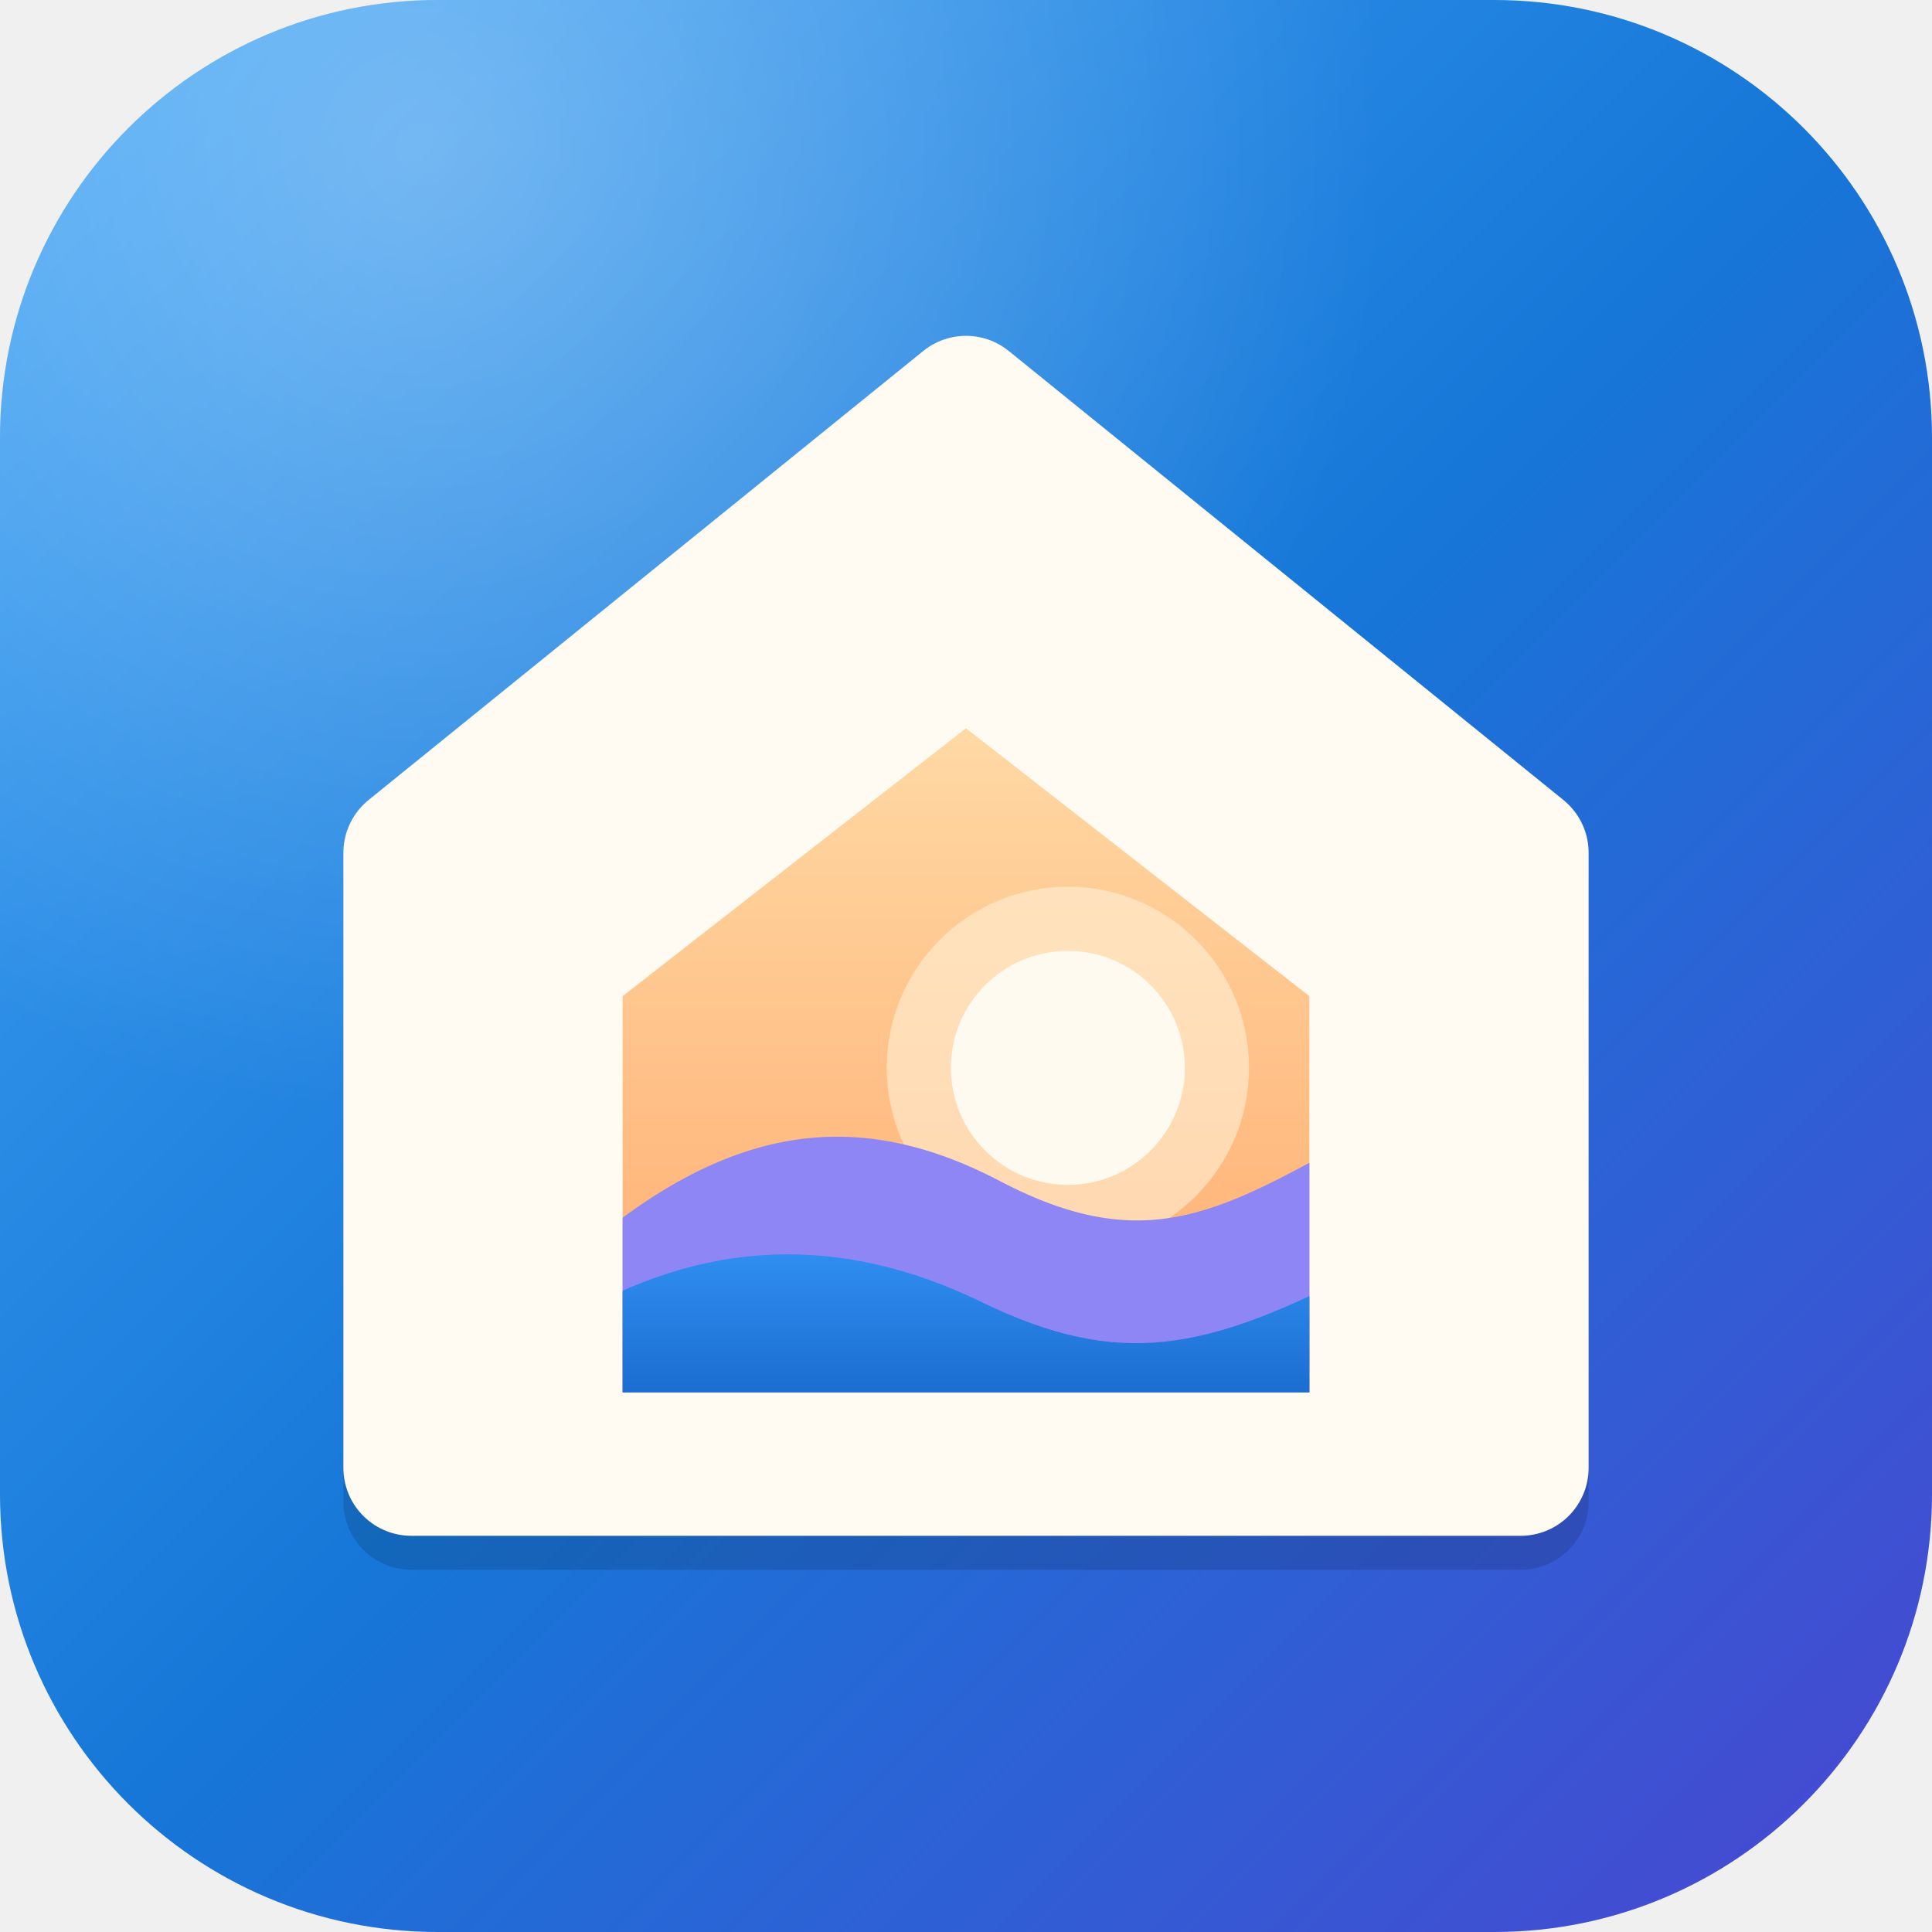
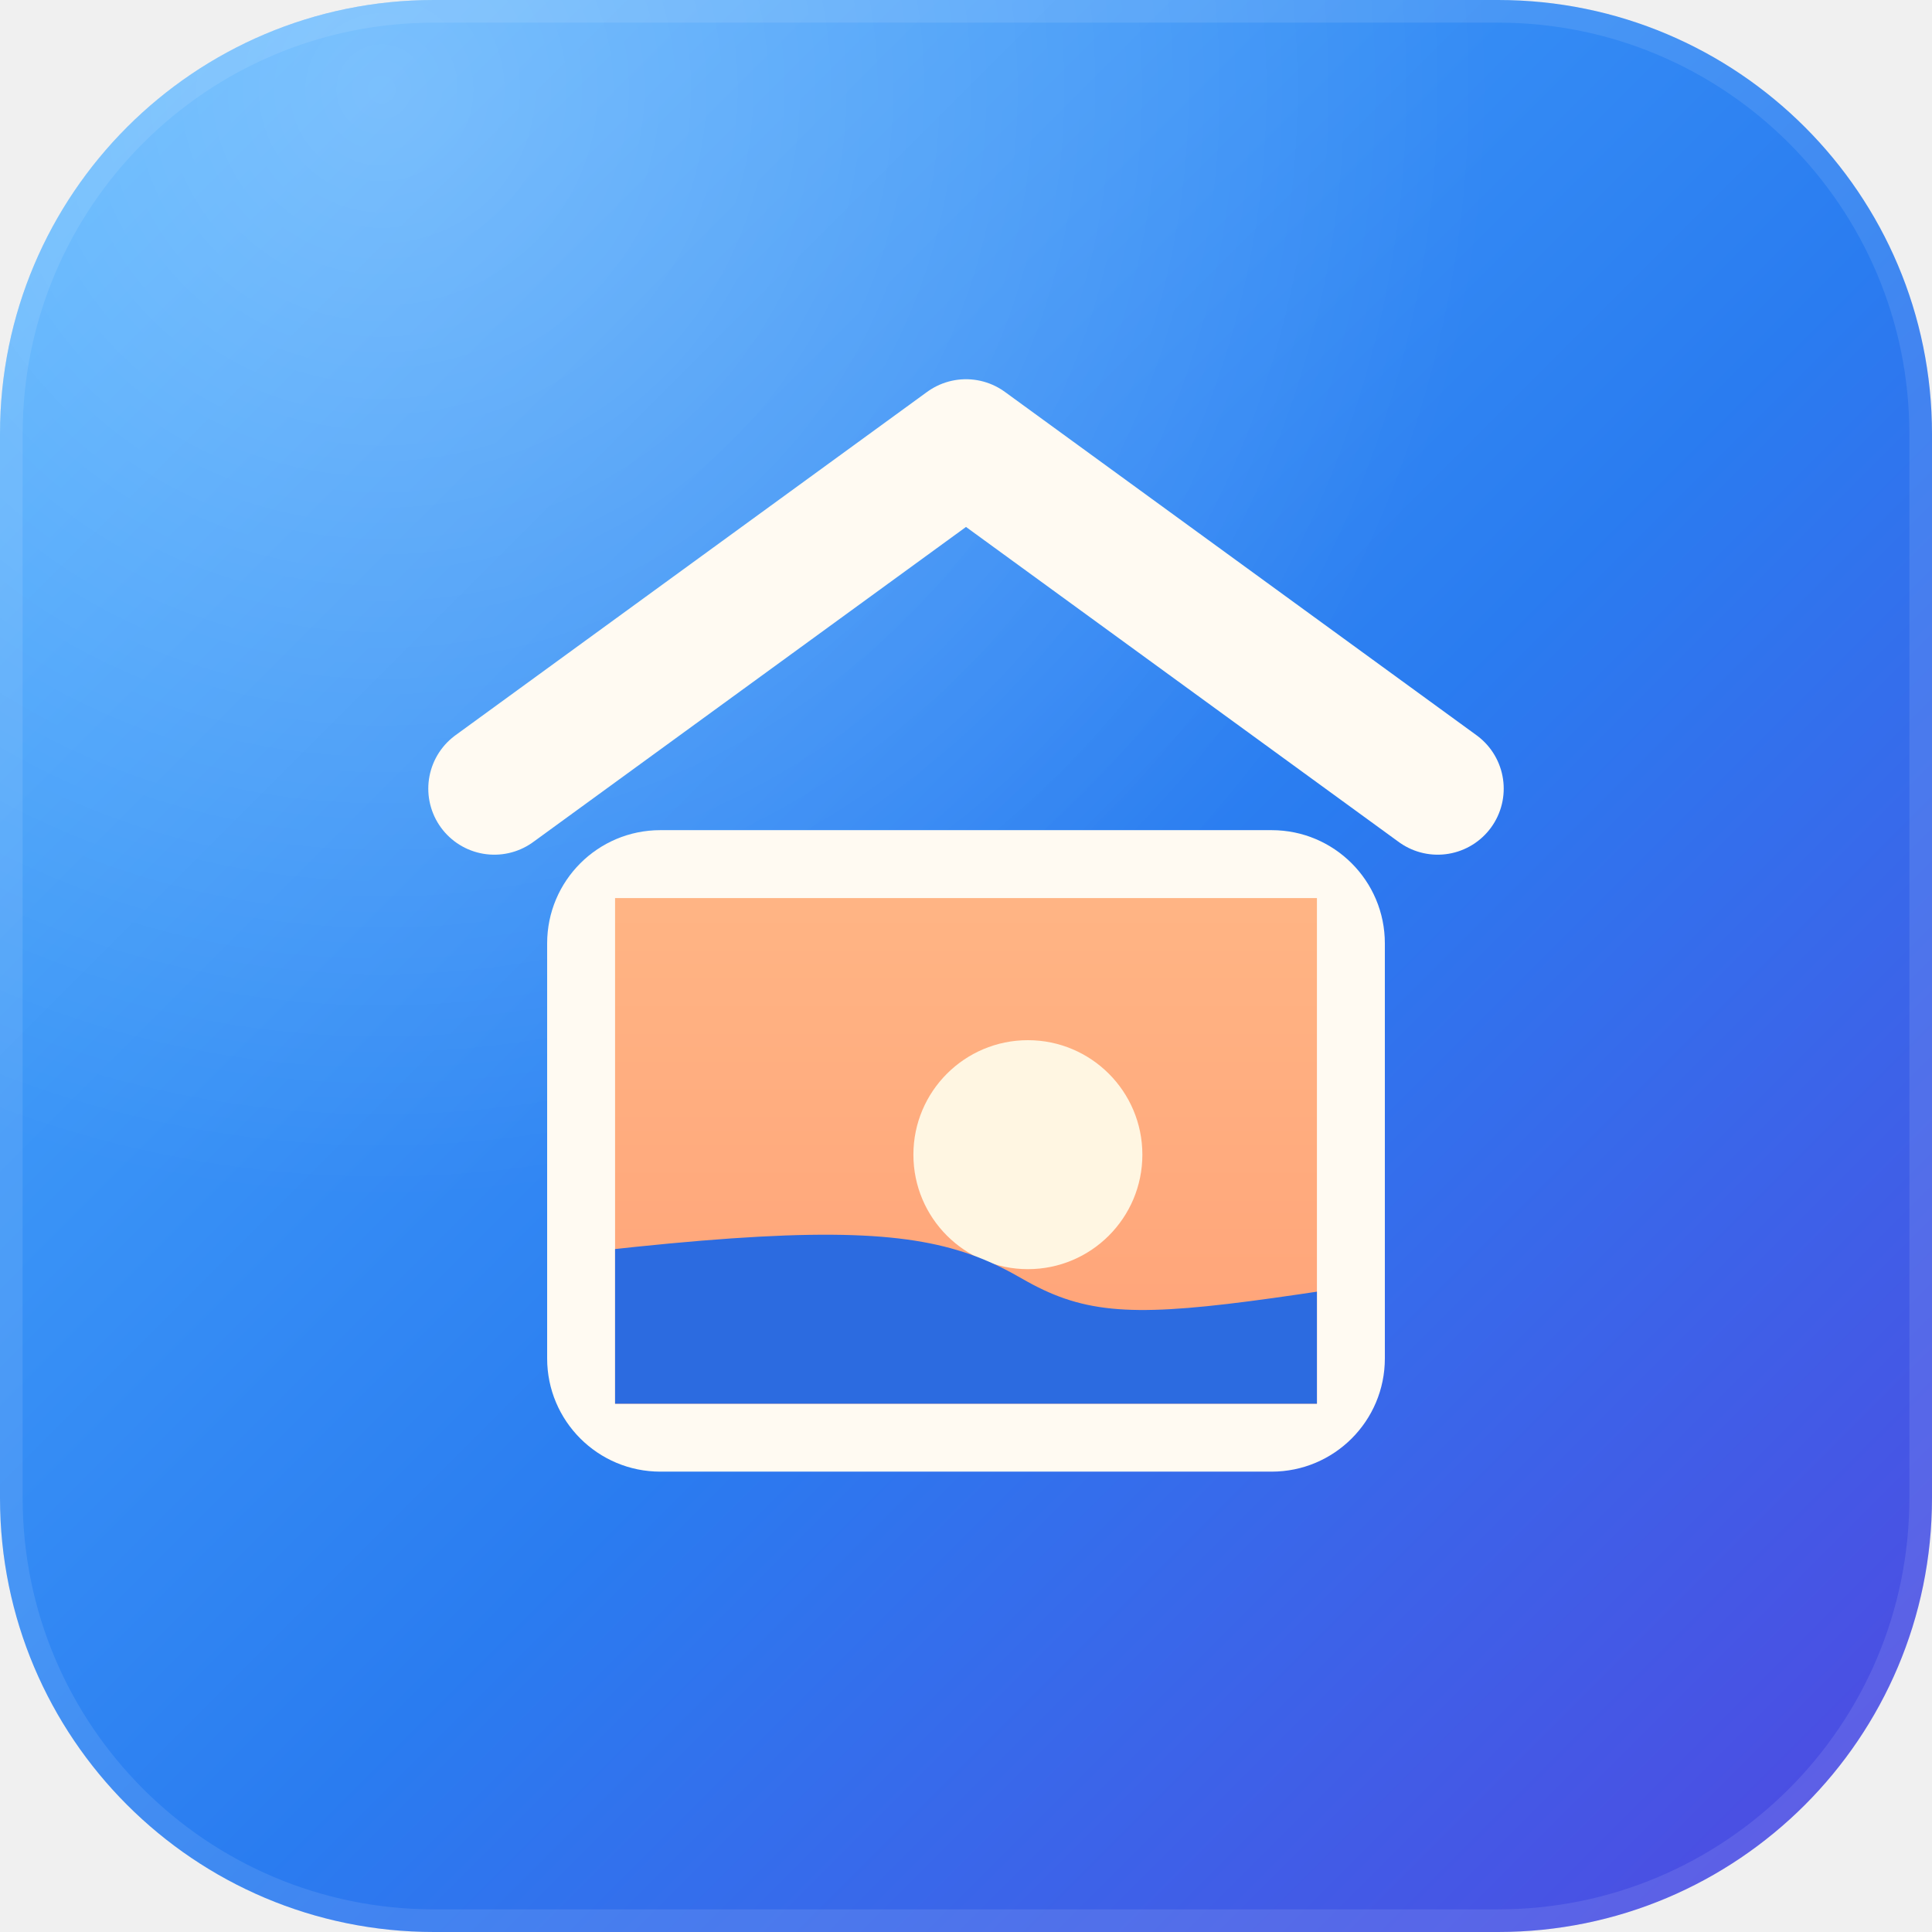
<svg xmlns="http://www.w3.org/2000/svg" viewBox="0 0 1024 1024">
  <defs>
    <linearGradient id="nt" x1="0" y1="0" x2="1" y2="1">
-       <stop offset="0" stop-color="#46a8f7" />
-       <stop offset=".5" stop-color="#1677d8" />
-       <stop offset="1" stop-color="#4a45d1" />
+       <stop offset="0" stop-color="#4fb3ff" />
+       <stop offset=".55" stop-color="#2a7cf0" />
+       <stop offset="1" stop-color="#5146e0" />
    </linearGradient>
-     <radialGradient id="ng" cx=".22" cy=".08" r=".9">
-       <stop offset="0" stop-color="#fff" stop-opacity=".30" />
-       <stop offset=".55" stop-color="#fff" stop-opacity="0" />
+     <radialGradient id="ng" cx=".2" cy=".05" r=".95">
+       <stop offset="0" stop-color="#fff" stop-opacity=".28" />
+       <stop offset=".6" stop-color="#fff" stop-opacity="0" />
    </radialGradient>
    <linearGradient id="ns" x1="0" y1="0" x2="0" y2="1">
-       <stop offset="0" stop-color="#ffdca8" />
-       <stop offset="1" stop-color="#ffa86b" />
+       <stop offset="0" stop-color="#ffd59a" />
+       <stop offset="1" stop-color="#ff8f6b" />
    </linearGradient>
-     <linearGradient id="nh" x1="0" y1="0" x2="0" y2="1">
-       <stop offset="0" stop-color="#2f8ef0" />
-       <stop offset="1" stop-color="#1663c7" />
+     <linearGradient id="nk" x1="0" y1="0" x2="0" y2="1">
+       <stop offset="0" stop-color="#4ade80" />
+       <stop offset="1" stop-color="#16a34a" />
    </linearGradient>
    <clipPath id="nw">
-       <path d="M512 386 694 528V738H330V528Z" />
+       <path d="M326 476H698V744H326Z" />
    </clipPath>
  </defs>
-   <rect width="1024" height="1024" rx="232" fill="url(#nt)" />
-   <rect width="1024" height="1024" rx="232" fill="url(#ng)" />
+   <rect x="0" y="0" width="1024" height="1024" rx="230" fill="url(#nt)" />
+   <rect x="0" y="0" width="1024" height="1024" rx="230" fill="url(#ng)" />
+   <rect x="6" y="6" width="1012" height="1012" rx="224" fill="none" stroke="#fff" stroke-opacity=".10" stroke-width="12" />
  <g transform="translate(0 0) scale(1)">
-     <path d="M512 232 806 470V796H218V470Z" fill="#000" fill-opacity=".14" stroke="#000" stroke-opacity=".14" stroke-width="72" stroke-linejoin="round" />
-     <path d="M512 214 806 452V778H218V452Z" fill="#fffaf2" stroke="#fffaf2" stroke-width="72" stroke-linejoin="round" />
+     <path d="M262 418L512 236L762 418" fill="none" stroke="#fffaf2" stroke-width="70" stroke-linecap="round" stroke-linejoin="round" />
+     <rect x="290" y="440" width="444" height="340" rx="60" fill="#fffaf2" />
    <g clip-path="url(#nw)">
-       <rect x="300" y="360" width="424" height="400" fill="url(#ns)" />
-       <circle cx="566" cy="566" r="96" fill="#fff4dc" fill-opacity=".55" />
-       <circle cx="566" cy="566" r="62" fill="#fffaf0" />
-       <path d="M300 670C380 598 450 584 530 626S650 640 724 600V760H300Z" fill="#8f86f5" />
-       <path d="M300 700C372 656 446 654 520 690S640 716 724 672V760H300Z" fill="url(#nh)" />
+       <rect width="1024" height="1024" fill="url(#ns)" />
+       <circle cx="544.8" cy="612" r="60.68" fill="#fff6e2" />
+       <path d="M0 707.12C413.6 644.8 479.2 641.52 541.52 677.6S639.92 687.44 1024 636.6V1024H0Z" fill="#2c6be0" />
    </g>
  </g>
</svg>
